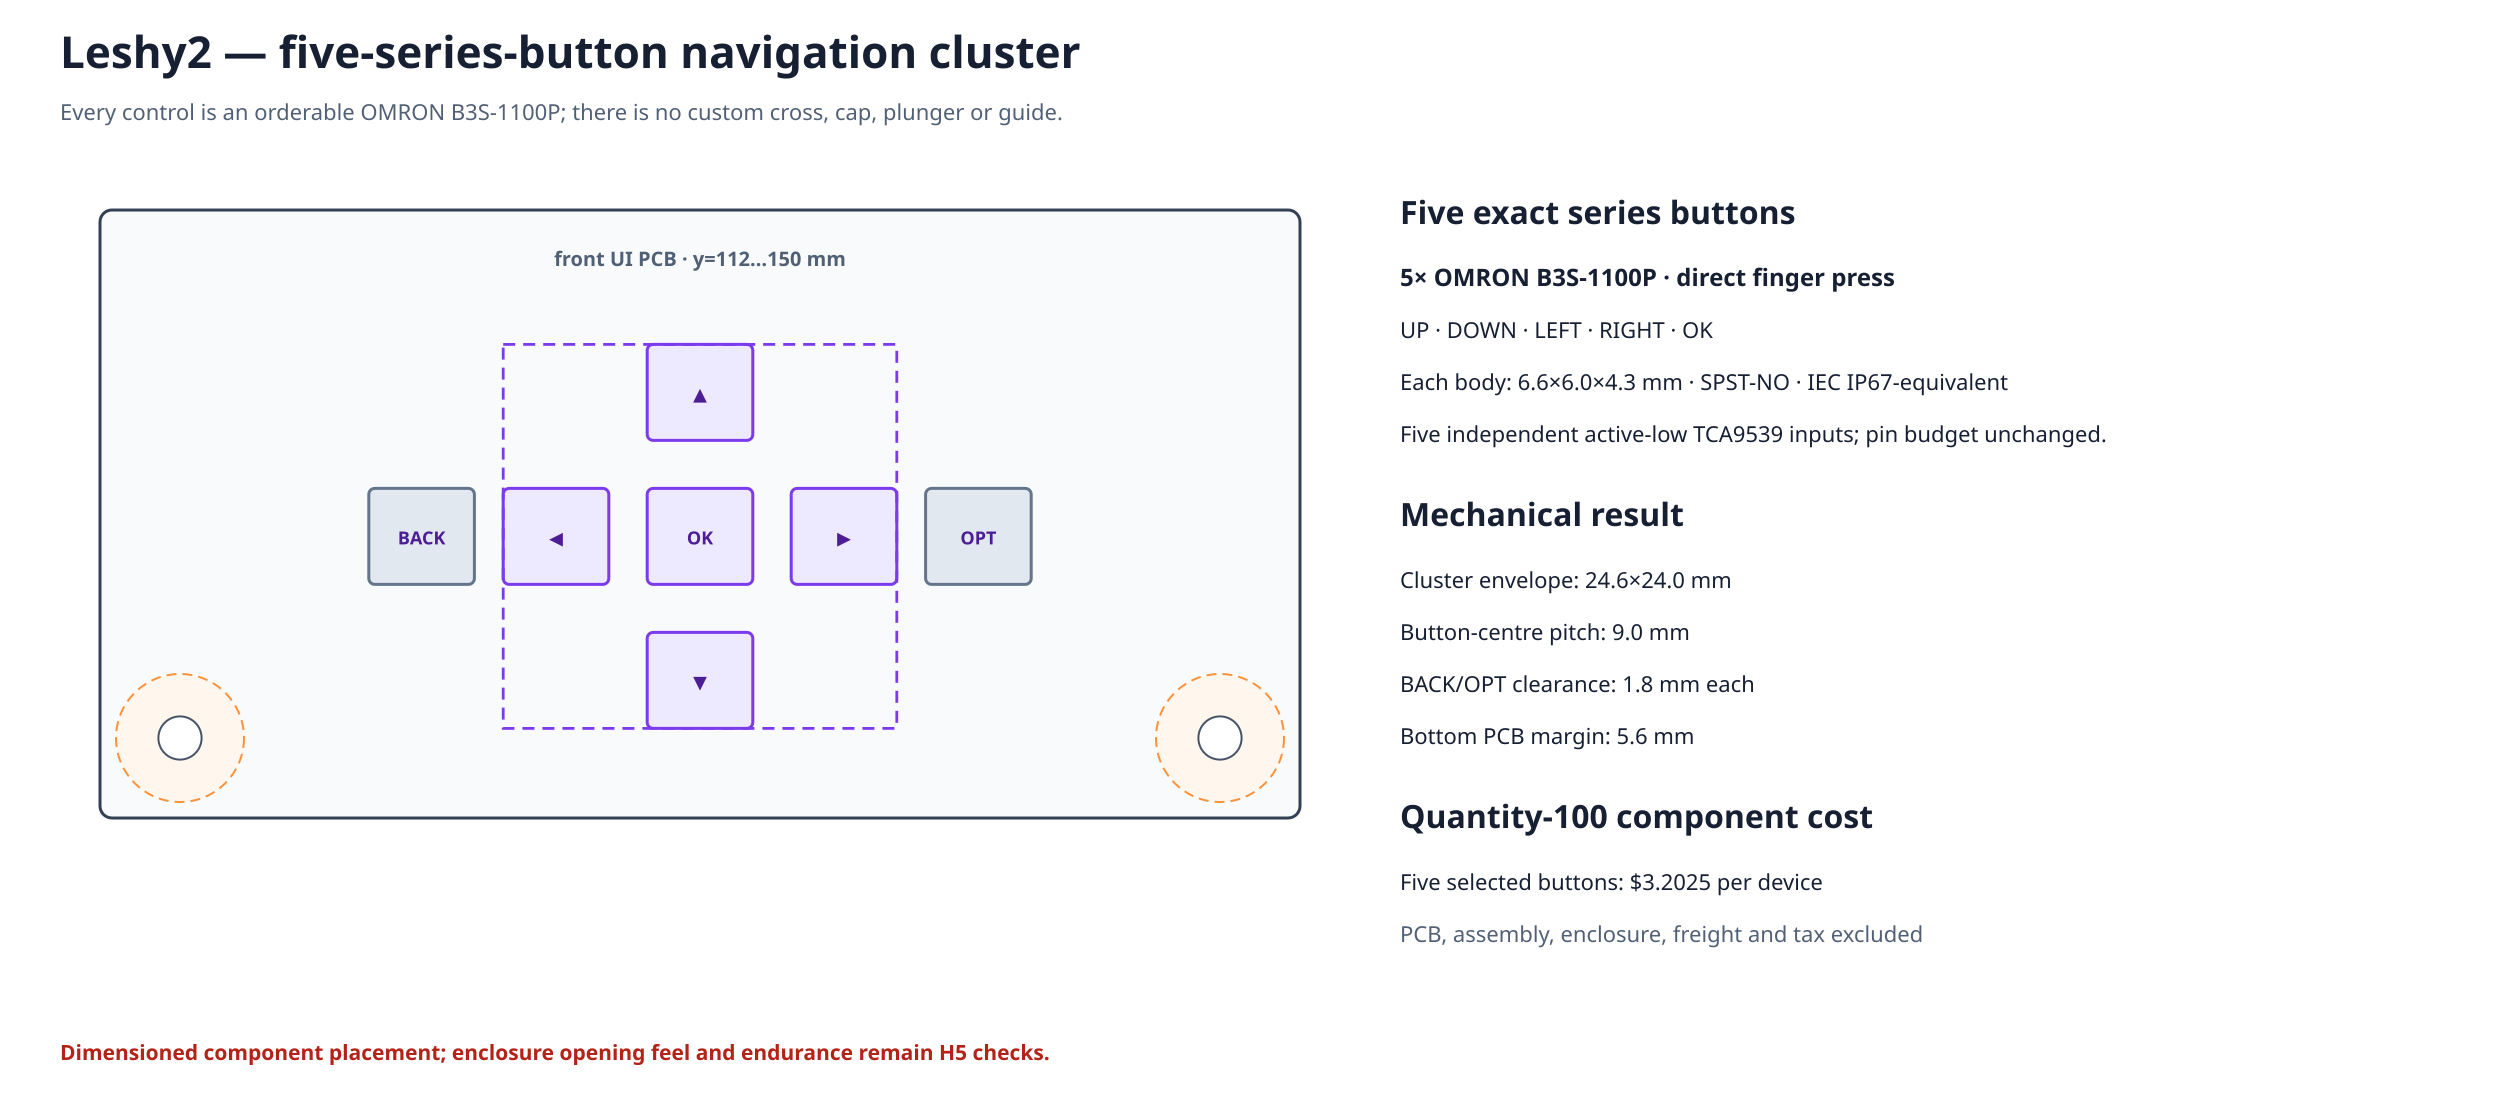
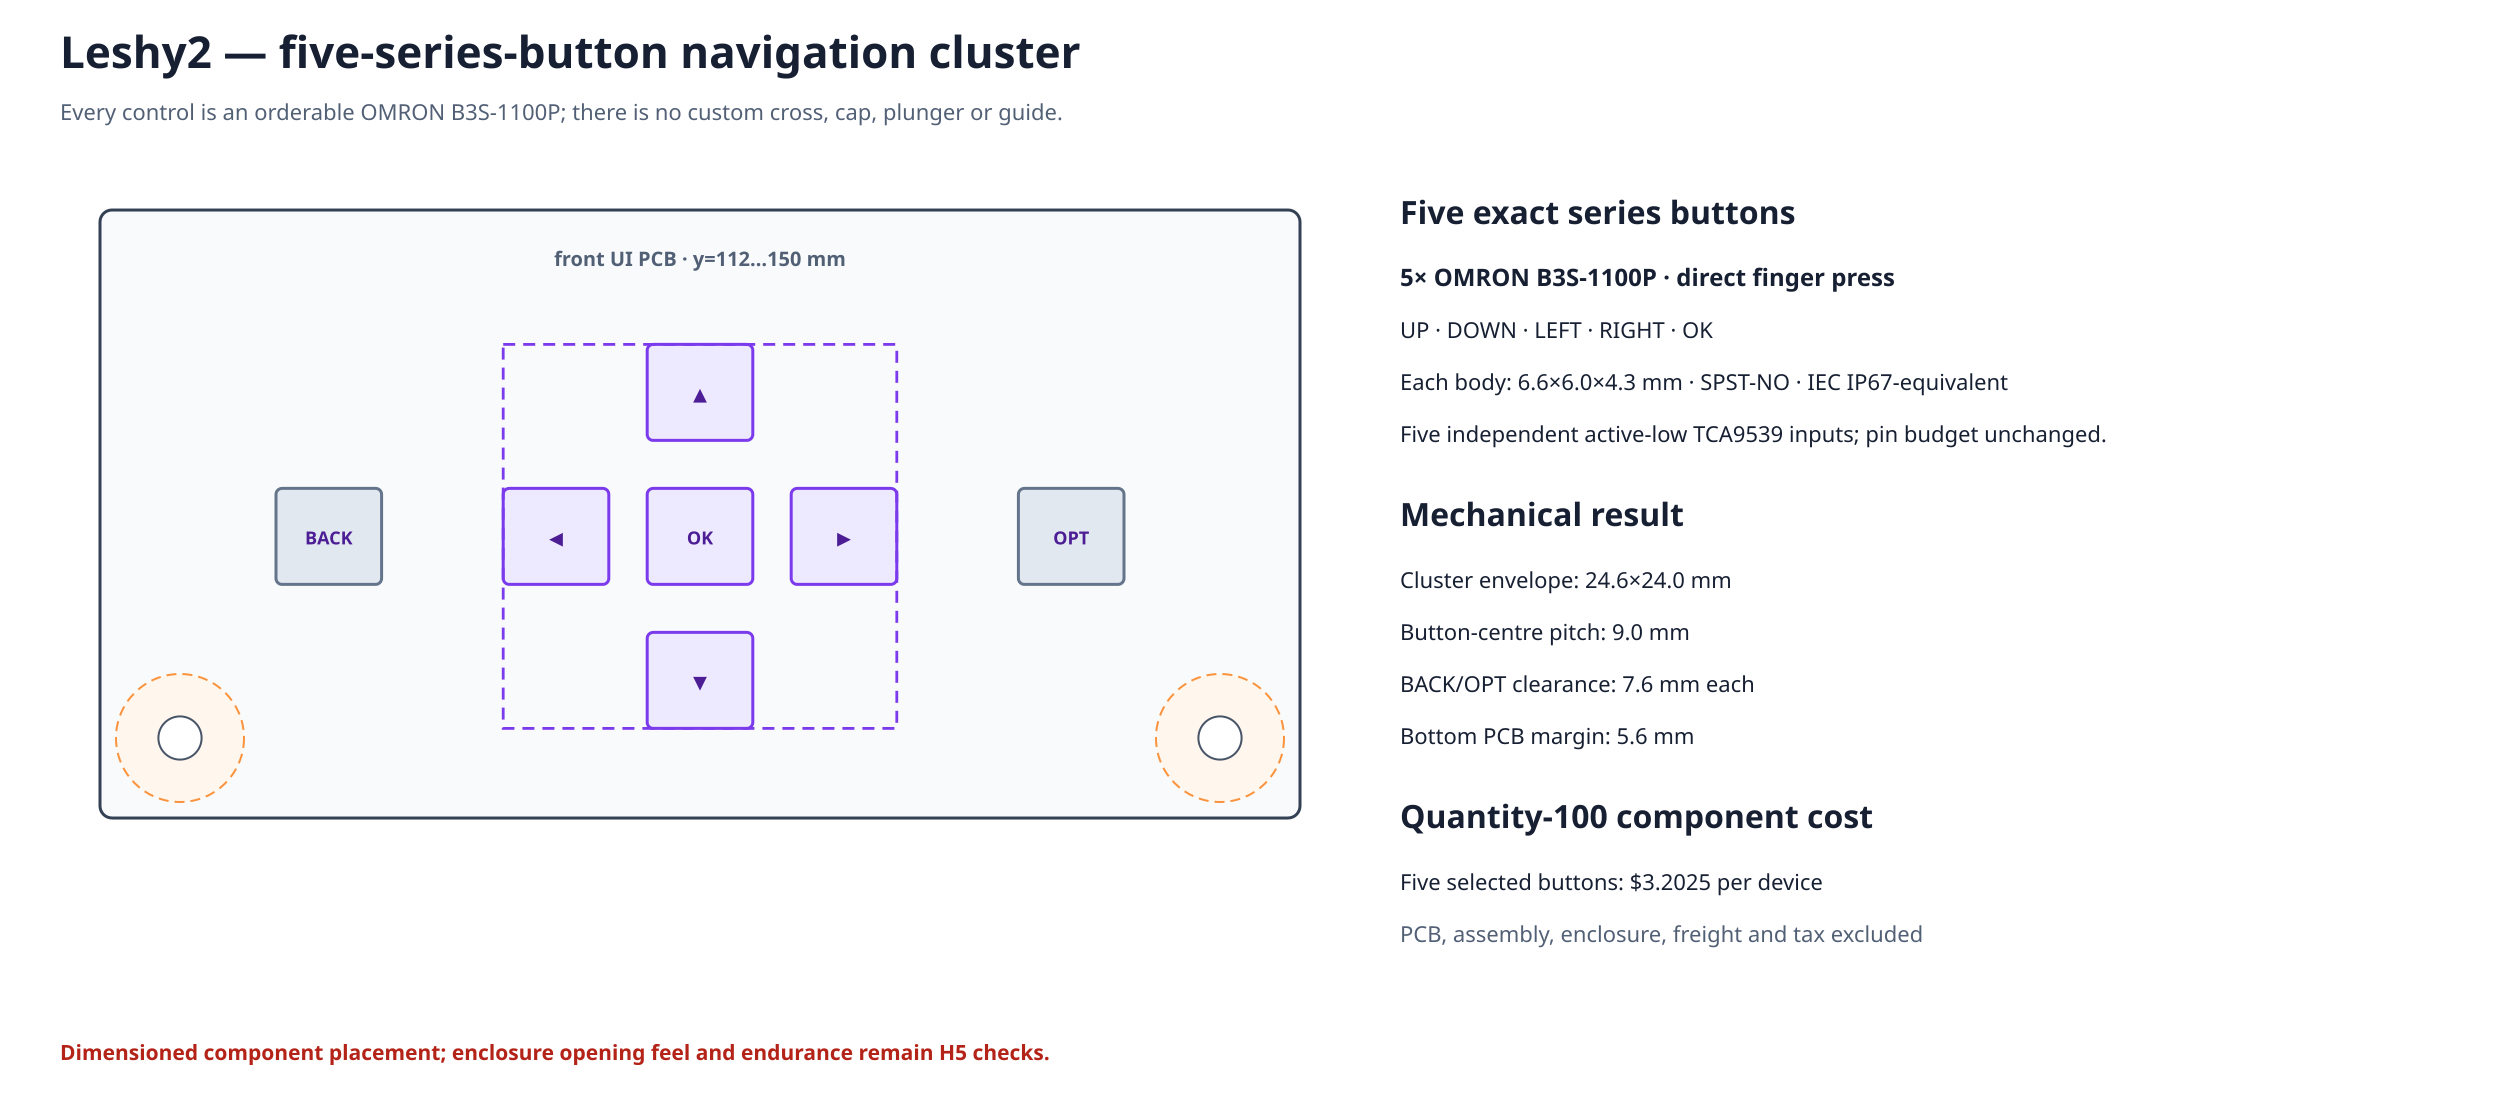
<svg xmlns="http://www.w3.org/2000/svg" width="1250" height="560" viewBox="0 0 1250 560" data-view="series-navigation-cluster" data-design-id="L2-NAV-5B-001-A" data-manufacturing-class="serial-components-only">
  <rect width="100%" height="100%" fill="#ffffff" />
  <text x="30.0" y="34.0" font-family="sans-serif" font-size="22" font-weight="bold" text-anchor="start" fill="#172033">Leshy2 — five-series-button navigation cluster</text>
  <text x="30.0" y="60.0" font-family="sans-serif" font-size="11" font-weight="normal" text-anchor="start" fill="#526076">Every control is an orderable OMRON B3S-1100P; there is no custom cross, cap, plunger or guide.</text>
  <rect x="50.0" y="105.0" width="600.0" height="304.0" rx="6" fill="#f8fafc" stroke="#344054" stroke-width="1.5" data-board-band-mm="75x38" />
  <text x="350.0" y="133.0" font-family="sans-serif" font-size="10" font-weight="bold" text-anchor="middle" fill="#526076">front UI PCB · y=112…150 mm</text>
  <circle cx="90.0" cy="369.0" r="32.0" fill="#fff7ed" stroke="#fb923c" stroke-dasharray="5 3" />
  <circle cx="90.0" cy="369.0" r="10.8" fill="#ffffff" stroke="#475467" />
  <circle cx="610.0" cy="369.0" r="32.0" fill="#fff7ed" stroke="#fb923c" stroke-dasharray="5 3" />
  <circle cx="610.0" cy="369.0" r="10.8" fill="#ffffff" stroke="#475467" />
-   <rect x="184.4" y="244.2" width="52.8" height="48.0" rx="3" fill="#e2e8f0" stroke="#64748b" stroke-width="1.5" data-instance="ui_switch_back" data-mpn="OMRON B3S-1100P" data-direct-press="true" />
-   <text x="210.8" y="272.2" font-family="sans-serif" font-size="9" font-weight="bold" text-anchor="middle" fill="#4c1d95">BACK</text>
+   <rect x="138.0" y="244.2" width="52.8" height="48.0" rx="3" fill="#e2e8f0" stroke="#64748b" stroke-width="1.5" data-instance="ui_switch_back" data-mpn="OMRON B3S-1100P" data-direct-press="true" />
+   <text x="164.4" y="272.2" font-family="sans-serif" font-size="9" font-weight="bold" text-anchor="middle" fill="#4c1d95">BACK</text>
  <rect x="323.6" y="172.2" width="52.8" height="48.0" rx="3" fill="#ede9fe" stroke="#7c3aed" stroke-width="1.5" data-instance="ui_dpad_up" data-mpn="OMRON B3S-1100P" data-direct-press="true" />
  <text x="350.0" y="200.2" font-family="sans-serif" font-size="9" font-weight="bold" text-anchor="middle" fill="#4c1d95">▲</text>
  <rect x="323.6" y="316.2" width="52.8" height="48.0" rx="3" fill="#ede9fe" stroke="#7c3aed" stroke-width="1.5" data-instance="ui_dpad_down" data-mpn="OMRON B3S-1100P" data-direct-press="true" />
  <text x="350.0" y="344.2" font-family="sans-serif" font-size="9" font-weight="bold" text-anchor="middle" fill="#4c1d95">▼</text>
  <rect x="251.6" y="244.2" width="52.8" height="48.0" rx="3" fill="#ede9fe" stroke="#7c3aed" stroke-width="1.5" data-instance="ui_dpad_left" data-mpn="OMRON B3S-1100P" data-direct-press="true" />
  <text x="278.0" y="272.2" font-family="sans-serif" font-size="9" font-weight="bold" text-anchor="middle" fill="#4c1d95">◀</text>
  <rect x="395.6" y="244.2" width="52.8" height="48.0" rx="3" fill="#ede9fe" stroke="#7c3aed" stroke-width="1.5" data-instance="ui_dpad_right" data-mpn="OMRON B3S-1100P" data-direct-press="true" />
  <text x="422.0" y="272.2" font-family="sans-serif" font-size="9" font-weight="bold" text-anchor="middle" fill="#4c1d95">▶</text>
  <rect x="323.6" y="244.2" width="52.8" height="48.0" rx="3" fill="#ede9fe" stroke="#7c3aed" stroke-width="1.5" data-instance="ui_dpad_ok" data-mpn="OMRON B3S-1100P" data-direct-press="true" />
  <text x="350.0" y="272.2" font-family="sans-serif" font-size="9" font-weight="bold" text-anchor="middle" fill="#4c1d95">OK</text>
-   <rect x="462.8" y="244.2" width="52.8" height="48.0" rx="3" fill="#e2e8f0" stroke="#64748b" stroke-width="1.5" data-instance="ui_switch_opt" data-mpn="OMRON B3S-1100P" data-direct-press="true" />
-   <text x="489.2" y="272.2" font-family="sans-serif" font-size="9" font-weight="bold" text-anchor="middle" fill="#4c1d95">OPT</text>
+   <rect x="509.2" y="244.2" width="52.8" height="48.0" rx="3" fill="#e2e8f0" stroke="#64748b" stroke-width="1.5" data-instance="ui_switch_opt" data-mpn="OMRON B3S-1100P" data-direct-press="true" />
+   <text x="535.6" y="272.2" font-family="sans-serif" font-size="9" font-weight="bold" text-anchor="middle" fill="#4c1d95">OPT</text>
  <rect x="251.6" y="172.2" width="196.8" height="192.0" fill="none" stroke="#7c3aed" stroke-width="1.4" stroke-dasharray="6 4" data-cluster-envelope="true" />
  <text x="700.0" y="112.0" font-family="sans-serif" font-size="16" font-weight="bold" text-anchor="start" fill="#172033">Five exact series buttons</text>
  <text x="700.0" y="143.0" font-family="sans-serif" font-size="12" font-weight="bold" text-anchor="start" fill="#172033">5× OMRON B3S-1100P · direct finger press</text>
  <text x="700.0" y="169.0" font-family="sans-serif" font-size="11" font-weight="normal" text-anchor="start" fill="#172033">UP · DOWN · LEFT · RIGHT · OK</text>
  <text x="700.0" y="195.0" font-family="sans-serif" font-size="11" font-weight="normal" text-anchor="start" fill="#172033">Each body: 6.6×6.0×4.3 mm · SPST-NO · IEC IP67-equivalent</text>
  <text x="700.0" y="221.0" font-family="sans-serif" font-size="11" font-weight="normal" text-anchor="start" fill="#172033">Five independent active-low TCA9539 inputs; pin budget unchanged.</text>
  <text x="700.0" y="263.0" font-family="sans-serif" font-size="16" font-weight="bold" text-anchor="start" fill="#172033">Mechanical result</text>
  <text x="700.0" y="294.0" font-family="sans-serif" font-size="11" font-weight="normal" text-anchor="start" fill="#172033">Cluster envelope: 24.6×24.0 mm</text>
  <text x="700.0" y="320.0" font-family="sans-serif" font-size="11" font-weight="normal" text-anchor="start" fill="#172033">Button-centre pitch: 9.0 mm</text>
-   <text x="700.0" y="346.0" font-family="sans-serif" font-size="11" font-weight="normal" text-anchor="start" fill="#172033">BACK/OPT clearance: 1.8 mm each</text>
+   <text x="700.0" y="346.0" font-family="sans-serif" font-size="11" font-weight="normal" text-anchor="start" fill="#172033">BACK/OPT clearance: 7.6 mm each</text>
  <text x="700.0" y="372.0" font-family="sans-serif" font-size="11" font-weight="normal" text-anchor="start" fill="#172033">Bottom PCB margin: 5.6 mm</text>
  <text x="700.0" y="414.0" font-family="sans-serif" font-size="16" font-weight="bold" text-anchor="start" fill="#172033">Quantity-100 component cost</text>
  <text x="700.0" y="445.0" font-family="sans-serif" font-size="11" font-weight="normal" text-anchor="start" fill="#172033">Five selected buttons: $3.2025 per device</text>
  <text x="700.0" y="471.0" font-family="sans-serif" font-size="11" font-weight="normal" text-anchor="start" fill="#526076">PCB, assembly, enclosure, freight and tax excluded</text>
  <text x="30.0" y="530.0" font-family="sans-serif" font-size="10.5" font-weight="bold" text-anchor="start" fill="#b42318">Dimensioned component placement; enclosure opening feel and endurance remain H5 checks.</text>
</svg>
